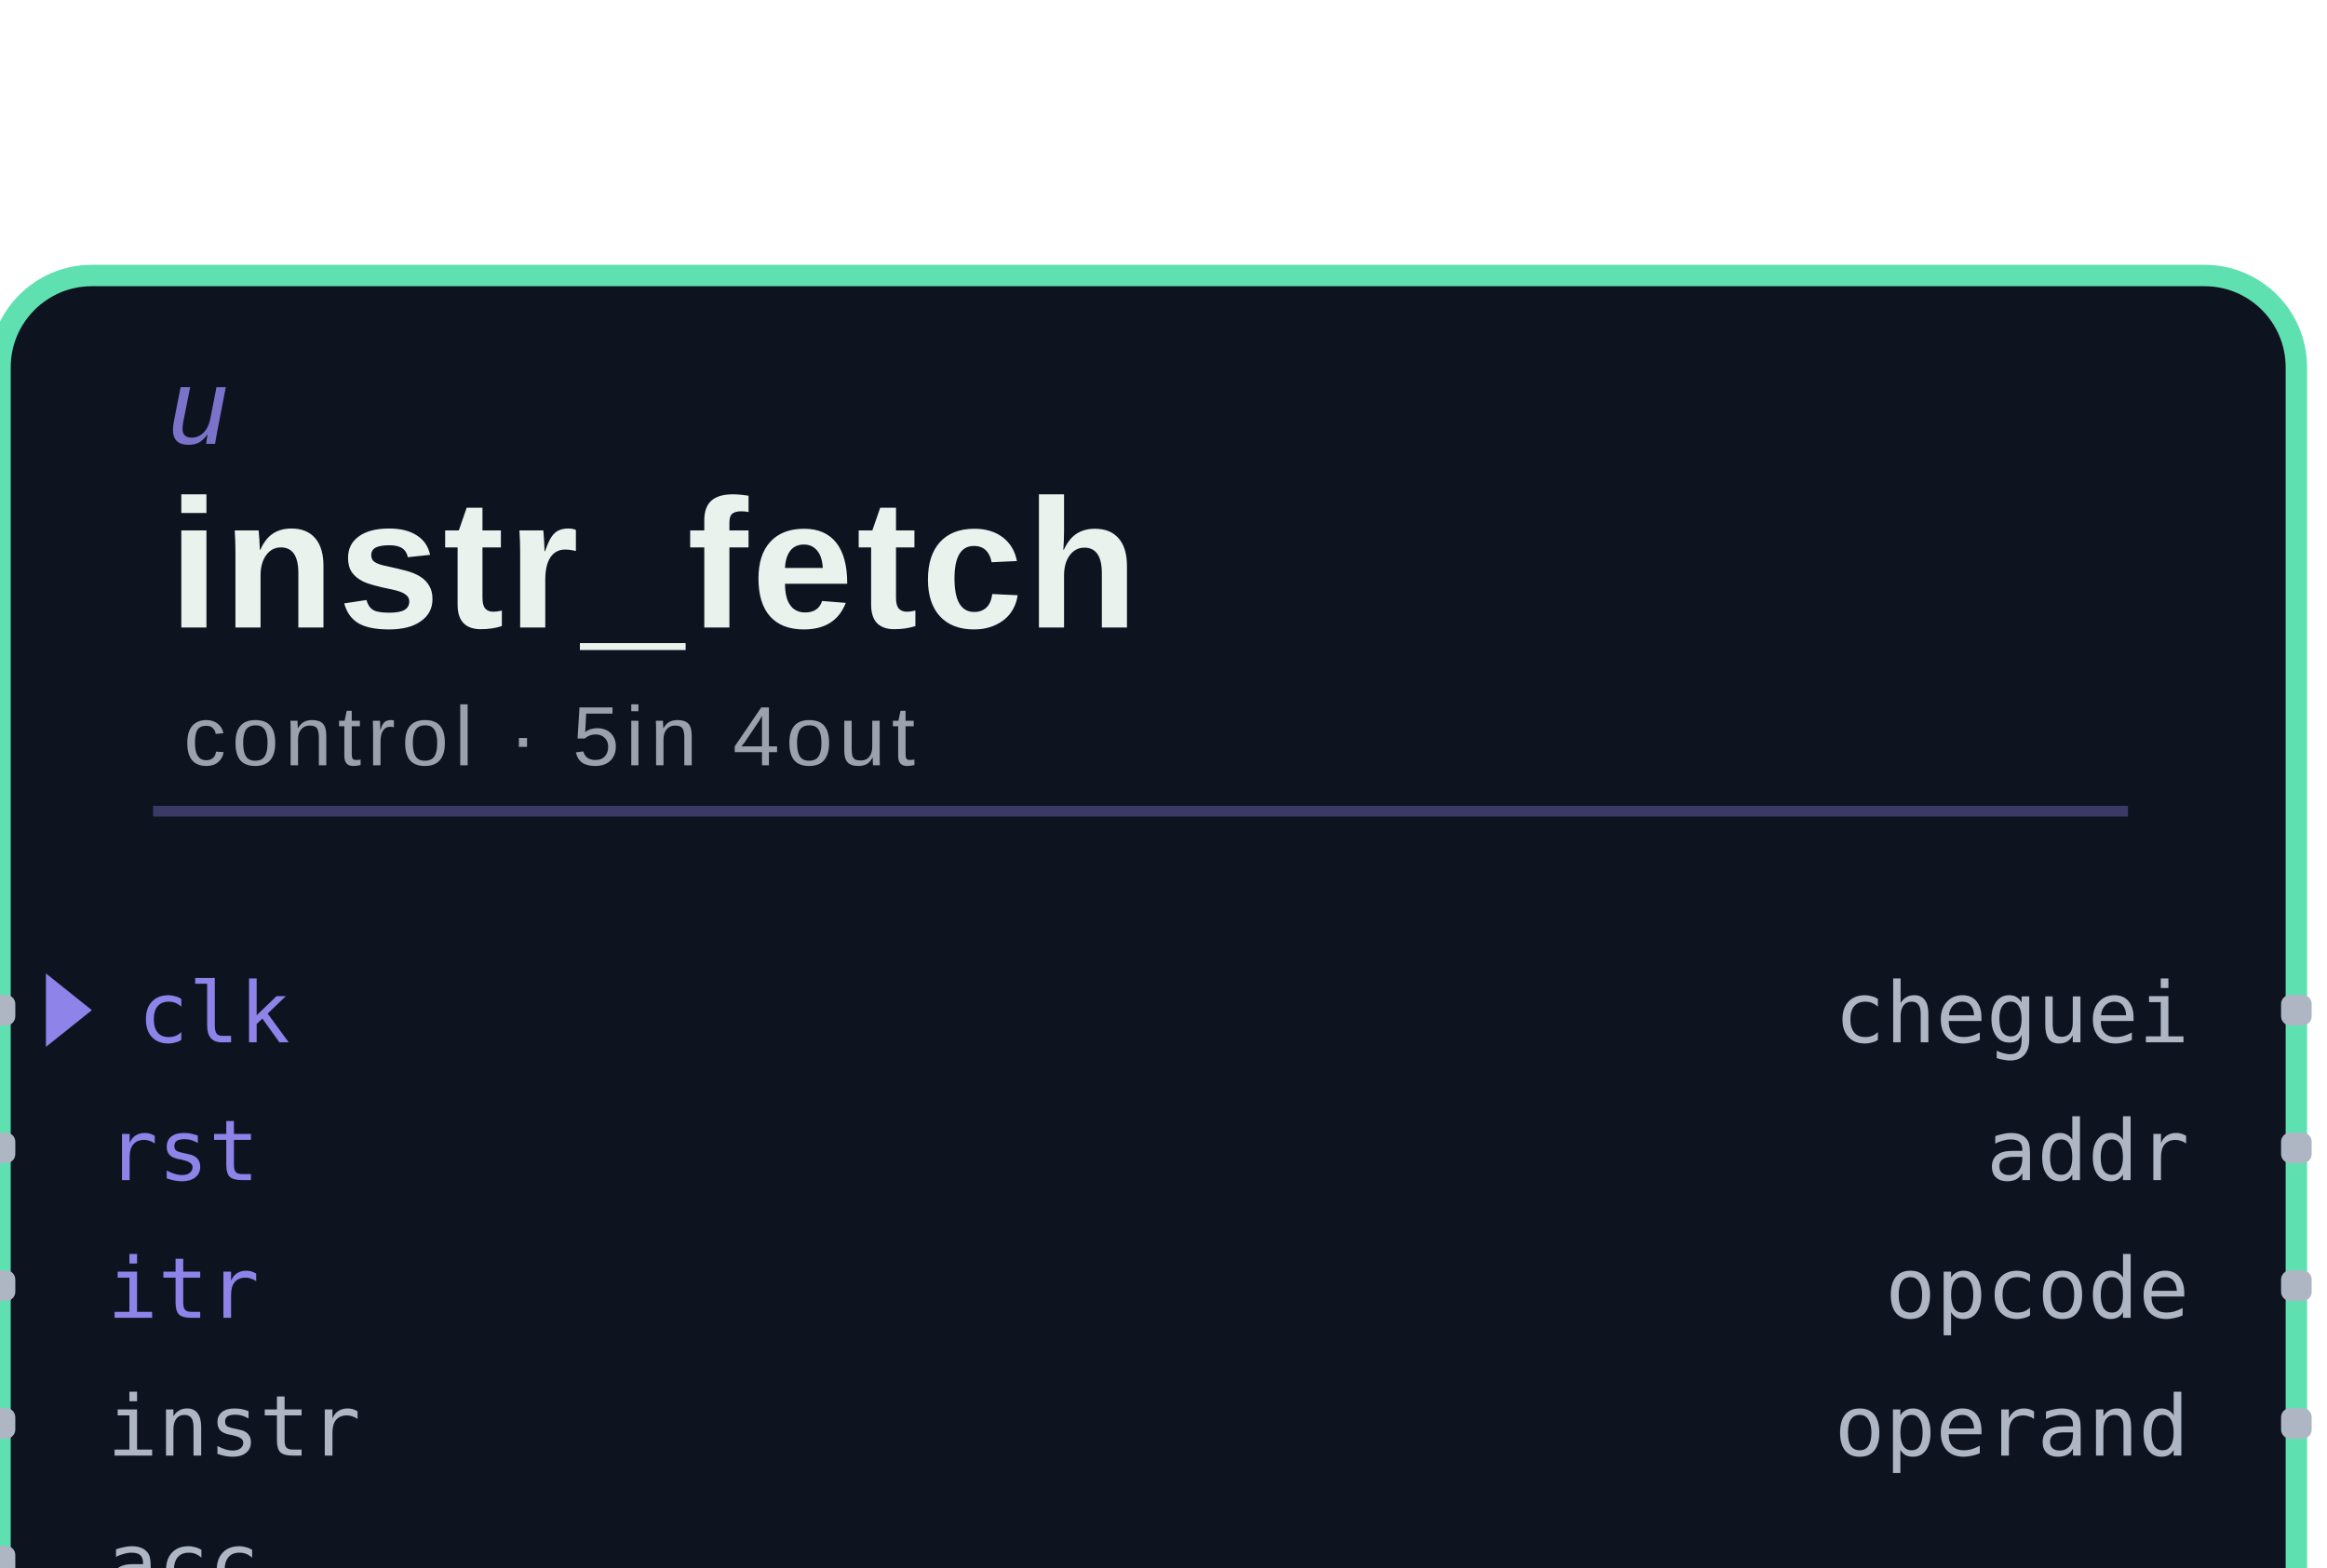
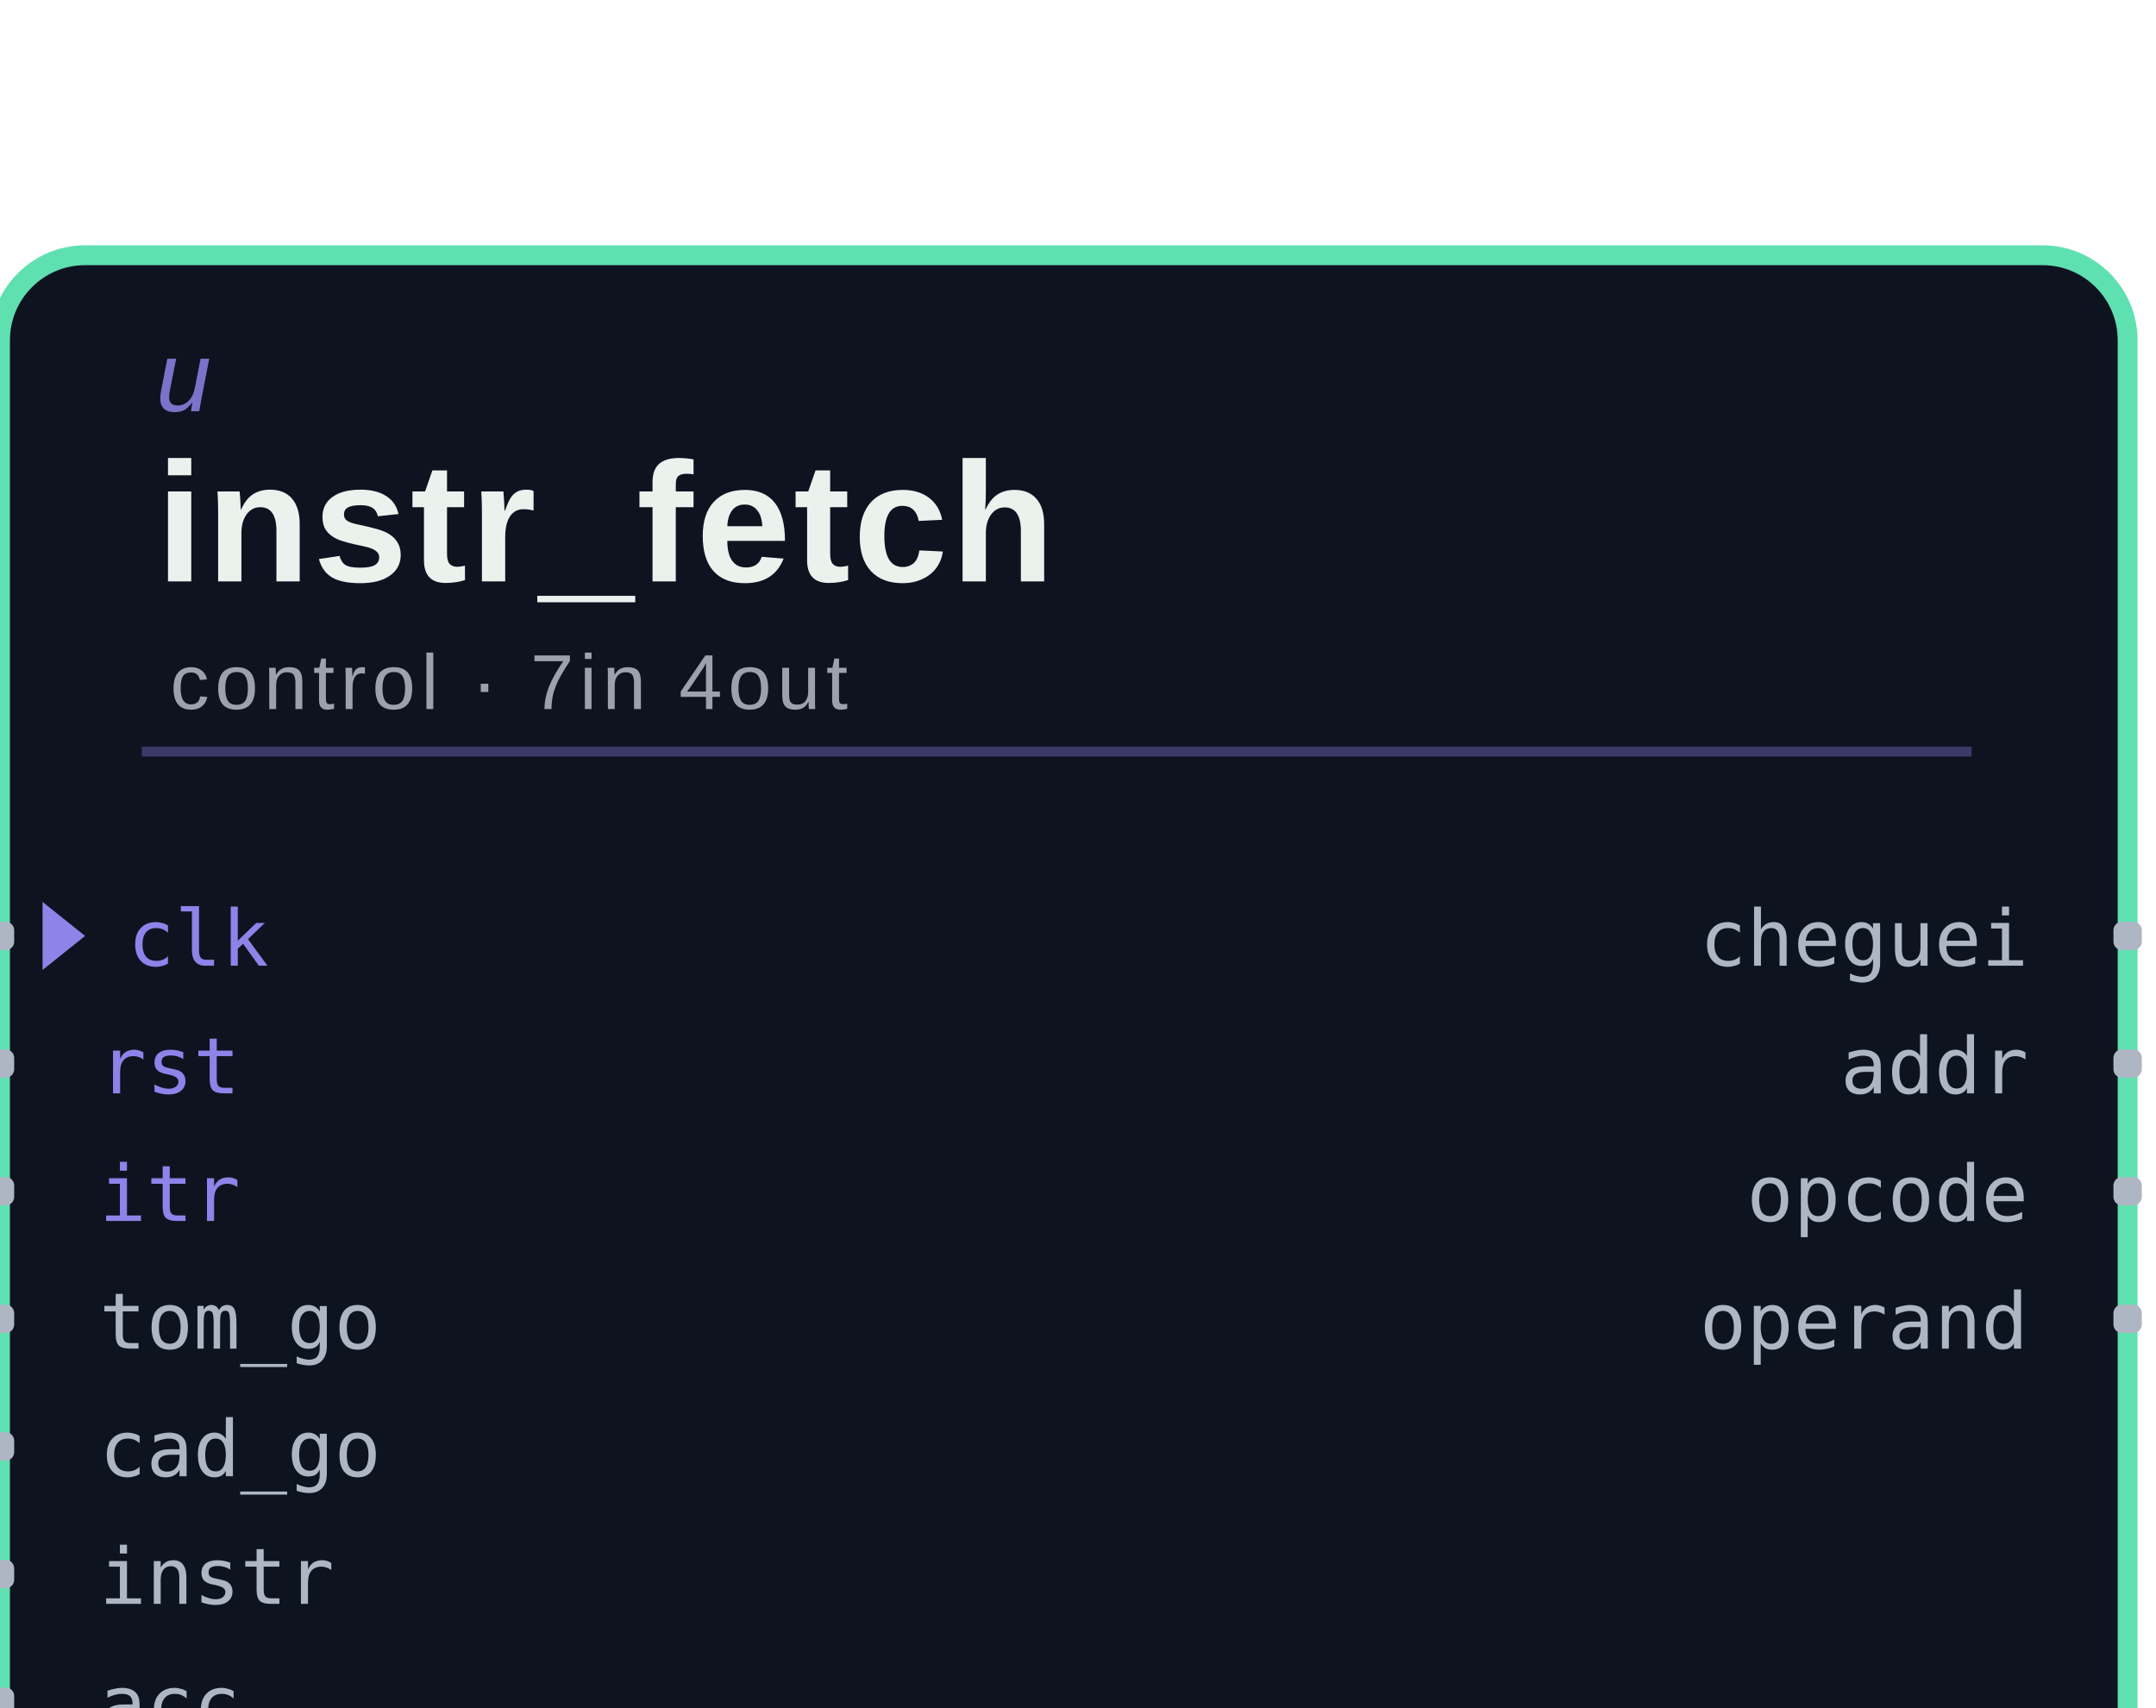
<svg xmlns="http://www.w3.org/2000/svg" xmlns:ns1="https://github.com/nturley/netlistsvg">
-   <g ns1:type="instr_fetch" transform="translate(0, 0)" ns1:width="150" ns1:height="123">
+   <g ns1:type="instr_fetch" transform="translate(0, 0)" ns1:width="150" ns1:height="141">
    <ns1:alias val="instr_fetch" />
-     <path d="M 6,18 H 144 A 6,6 0 0 1 150,24 V 113 A 6,6 0 0 1 144,119 H 6 A 6,6 0 0 1 0,113 V 24 A 6,6 0 0 1 6,18 Z" class="$cell_id" style="fill: var(--prism-card, #0E1320); stroke: var(--prism-module-stroke, #5FE0B0); stroke-width: 1.4; stroke-linejoin: round;" />
+     <path d="M 6,18 H 144 A 6,6 0 0 1 150,24 V 131 A 6,6 0 0 1 144,137 H 6 A 6,6 0 0 1 0,131 V 24 A 6,6 0 0 1 6,18 Z" class="$cell_id" style="fill: var(--prism-card, #0E1320); stroke: var(--prism-module-stroke, #5FE0B0); stroke-width: 1.4; stroke-linejoin: round;" />
    <text x="11" y="29" class="$cell_id" ns1:attribute="ref" style="font-family: 'Segoe UI', system-ui, -apple-system, 'Helvetica Neue', Arial, sans-serif; text-anchor: start; font-size: 7px; font-style: italic; fill: var(--aurora-violet, #8E83E8); opacity: 0.85;">u</text>
    <text x="11" y="41" class="nodelabel $cell_id" ns1:attribute="" style="font-family: 'Segoe UI', system-ui, -apple-system, 'Helvetica Neue', Arial, sans-serif; text-anchor: start; font-weight: 700; font-size: 12px; letter-spacing: 0.2px; fill: var(--prism-module-glyph, #EAF2EE);">instr_fetch</text>
-     <text x="12" y="50" class="$cell_id" ns1:attribute="" style="font-family: 'Segoe UI', system-ui, -apple-system, 'Helvetica Neue', Arial, sans-serif; text-anchor: start; font-size: 5.5px; letter-spacing: 0.4px; fill: var(--text-secondary, #9CA1AE);">control · 5in 4out</text>
+     <text x="12" y="50" class="$cell_id" ns1:attribute="" style="font-family: 'Segoe UI', system-ui, -apple-system, 'Helvetica Neue', Arial, sans-serif; text-anchor: start; font-size: 5.5px; letter-spacing: 0.4px; fill: var(--text-secondary, #9CA1AE);">control · 7in 4out</text>
    <line x1="10" y1="53" x2="139" y2="53" stroke="var(--aurora-violet, #8E83E8)" stroke-width="0.7" opacity="0.35" />
    <rect x="-1.0" y="65.0" width="2" height="2" rx="0.6" fill="var(--prism-port-label, #AEB6C4)" />
    <path d="M 3,63.6 L 6,66 L 3,68.4 Z" fill="var(--accent, #8E83E8)" />
    <text x="9" y="68.1" class="$cell_id" ns1:attribute="" style="font-family: 'JetBrains Mono', 'Cascadia Code', 'Consolas', ui-monospace, monospace; text-anchor: start; font-size: 5.5px; fill: var(--accent, #8E83E8);">clk</text>
    <g ns1:x="0" ns1:y="66" ns1:pid="clk" />
    <rect x="-1.0" y="74.0" width="2" height="2" rx="0.6" fill="var(--prism-port-label, #AEB6C4)" />
    <text x="7" y="77.1" class="$cell_id" ns1:attribute="" style="font-family: 'JetBrains Mono', 'Cascadia Code', 'Consolas', ui-monospace, monospace; text-anchor: start; font-size: 5.5px; fill: var(--accent, #8E83E8);">rst</text>
    <g ns1:x="0" ns1:y="75" ns1:pid="rst" />
    <rect x="-1.0" y="83.0" width="2" height="2" rx="0.6" fill="var(--prism-port-label, #AEB6C4)" />
    <text x="7" y="86.1" class="$cell_id" ns1:attribute="" style="font-family: 'JetBrains Mono', 'Cascadia Code', 'Consolas', ui-monospace, monospace; text-anchor: start; font-size: 5.5px; fill: var(--accent, #8E83E8);">itr</text>
    <g ns1:x="0" ns1:y="84" ns1:pid="itr" />
    <rect x="-1.0" y="92.0" width="2" height="2" rx="0.6" fill="var(--prism-port-label, #AEB6C4)" />
-     <text x="7" y="95.1" class="$cell_id" ns1:attribute="" style="font-family: 'JetBrains Mono', 'Cascadia Code', 'Consolas', ui-monospace, monospace; text-anchor: start; font-size: 5.5px; fill: var(--prism-port-label, #AEB6C4);">instr</text>
-     <g ns1:x="0" ns1:y="93" ns1:pid="instr" />
+     <text x="7" y="95.1" class="$cell_id" ns1:attribute="" style="font-family: 'JetBrains Mono', 'Cascadia Code', 'Consolas', ui-monospace, monospace; text-anchor: start; font-size: 5.5px; fill: var(--prism-port-label, #AEB6C4);">tom_go</text>
+     <g ns1:x="0" ns1:y="93" ns1:pid="tom_go" />
    <rect x="-1.0" y="101.0" width="2" height="2" rx="0.6" fill="var(--prism-port-label, #AEB6C4)" />
-     <text x="7" y="104.1" class="$cell_id" ns1:attribute="" style="font-family: 'JetBrains Mono', 'Cascadia Code', 'Consolas', ui-monospace, monospace; text-anchor: start; font-size: 5.5px; fill: var(--prism-port-label, #AEB6C4);">acc</text>
-     <g ns1:x="0" ns1:y="102" ns1:pid="acc" />
+     <text x="7" y="104.1" class="$cell_id" ns1:attribute="" style="font-family: 'JetBrains Mono', 'Cascadia Code', 'Consolas', ui-monospace, monospace; text-anchor: start; font-size: 5.5px; fill: var(--prism-port-label, #AEB6C4);">cad_go</text>
+     <g ns1:x="0" ns1:y="102" ns1:pid="cad_go" />
+     <rect x="-1.0" y="110.0" width="2" height="2" rx="0.6" fill="var(--prism-port-label, #AEB6C4)" />
+     <text x="7" y="113.1" class="$cell_id" ns1:attribute="" style="font-family: 'JetBrains Mono', 'Cascadia Code', 'Consolas', ui-monospace, monospace; text-anchor: start; font-size: 5.5px; fill: var(--prism-port-label, #AEB6C4);">instr</text>
+     <g ns1:x="0" ns1:y="111" ns1:pid="instr" />
+     <rect x="-1.0" y="119.0" width="2" height="2" rx="0.6" fill="var(--prism-port-label, #AEB6C4)" />
+     <text x="7" y="122.1" class="$cell_id" ns1:attribute="" style="font-family: 'JetBrains Mono', 'Cascadia Code', 'Consolas', ui-monospace, monospace; text-anchor: start; font-size: 5.5px; fill: var(--prism-port-label, #AEB6C4);">acc</text>
+     <g ns1:x="0" ns1:y="120" ns1:pid="acc" />
    <rect x="149.0" y="65.0" width="2" height="2" rx="0.6" fill="var(--prism-port-label, #AEB6C4)" />
    <text x="143" y="68.1" class="$cell_id" ns1:attribute="" style="font-family: 'JetBrains Mono', 'Cascadia Code', 'Consolas', ui-monospace, monospace; text-anchor: end; font-size: 5.5px; fill: var(--prism-port-label, #AEB6C4);">cheguei</text>
    <g ns1:x="150" ns1:y="66" ns1:pid="cheguei" />
    <rect x="149.0" y="74.0" width="2" height="2" rx="0.6" fill="var(--prism-port-label, #AEB6C4)" />
    <text x="143" y="77.1" class="$cell_id" ns1:attribute="" style="font-family: 'JetBrains Mono', 'Cascadia Code', 'Consolas', ui-monospace, monospace; text-anchor: end; font-size: 5.5px; fill: var(--prism-port-label, #AEB6C4);">addr</text>
    <g ns1:x="150" ns1:y="75" ns1:pid="addr" />
    <rect x="149.0" y="83.0" width="2" height="2" rx="0.6" fill="var(--prism-port-label, #AEB6C4)" />
    <text x="143" y="86.1" class="$cell_id" ns1:attribute="" style="font-family: 'JetBrains Mono', 'Cascadia Code', 'Consolas', ui-monospace, monospace; text-anchor: end; font-size: 5.5px; fill: var(--prism-port-label, #AEB6C4);">opcode</text>
    <g ns1:x="150" ns1:y="84" ns1:pid="opcode" />
    <rect x="149.0" y="92.0" width="2" height="2" rx="0.6" fill="var(--prism-port-label, #AEB6C4)" />
    <text x="143" y="95.1" class="$cell_id" ns1:attribute="" style="font-family: 'JetBrains Mono', 'Cascadia Code', 'Consolas', ui-monospace, monospace; text-anchor: end; font-size: 5.5px; fill: var(--prism-port-label, #AEB6C4);">operand</text>
    <g ns1:x="150" ns1:y="93" ns1:pid="operand" />
  </g>
</svg>
